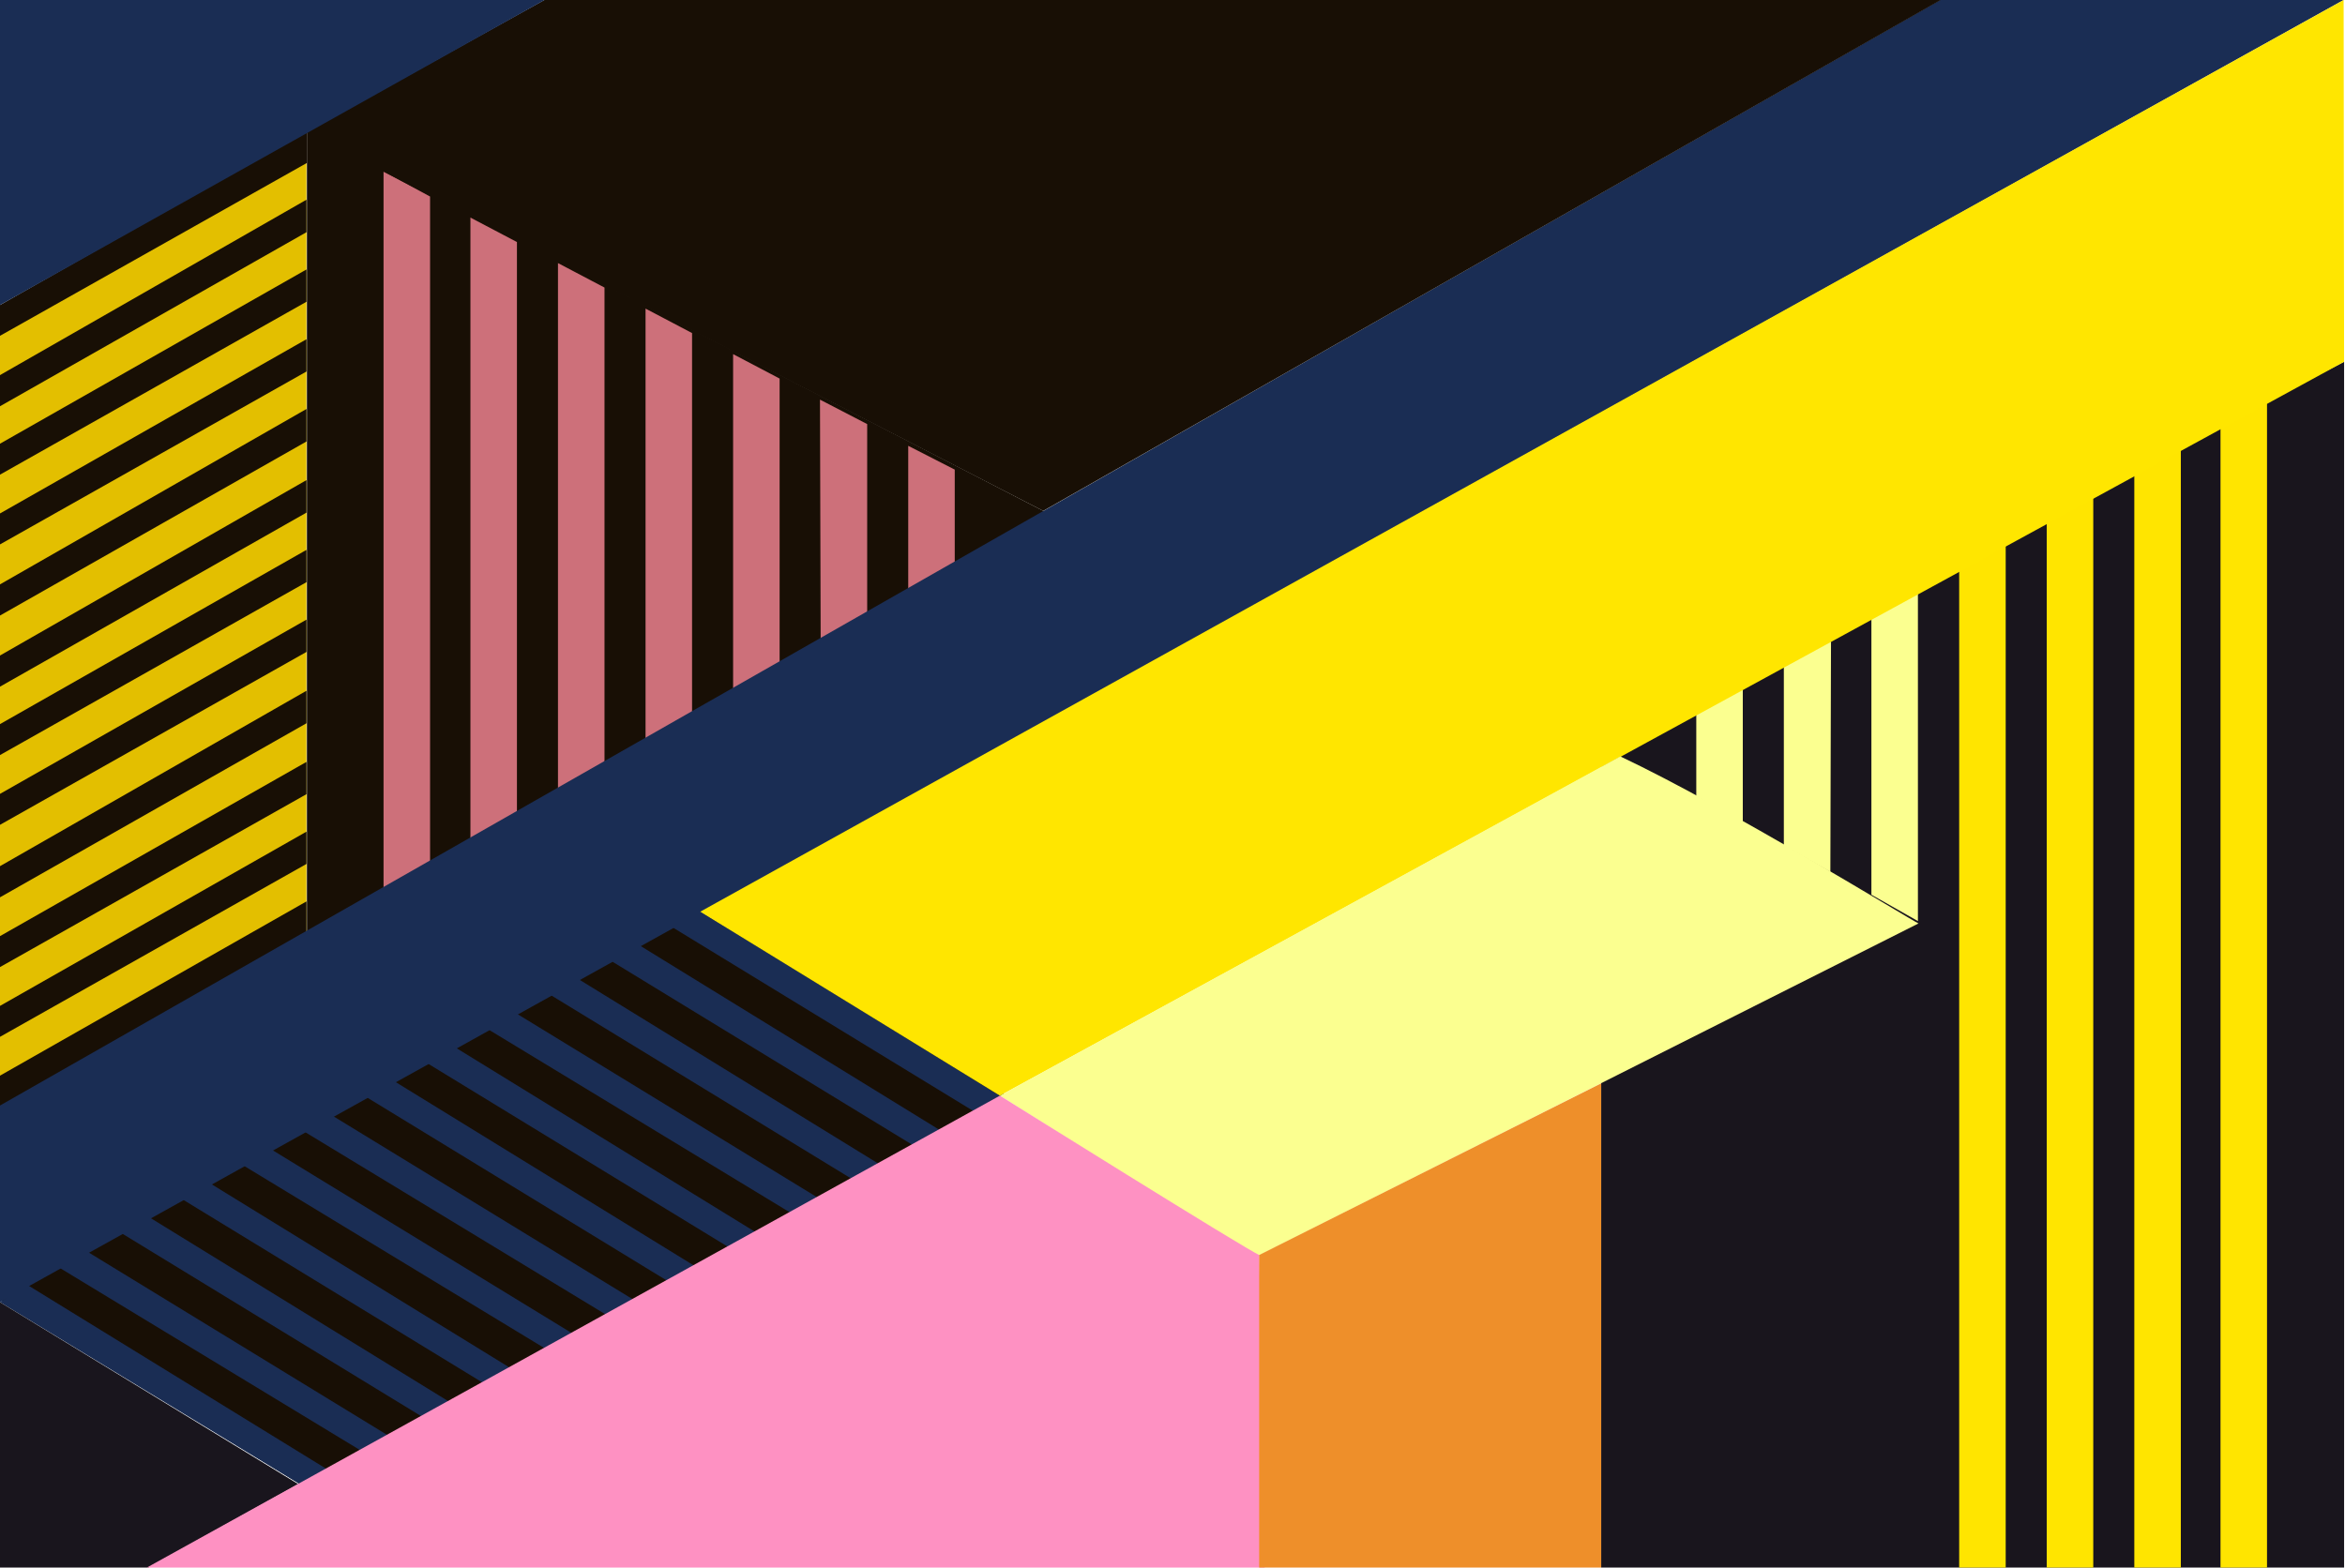
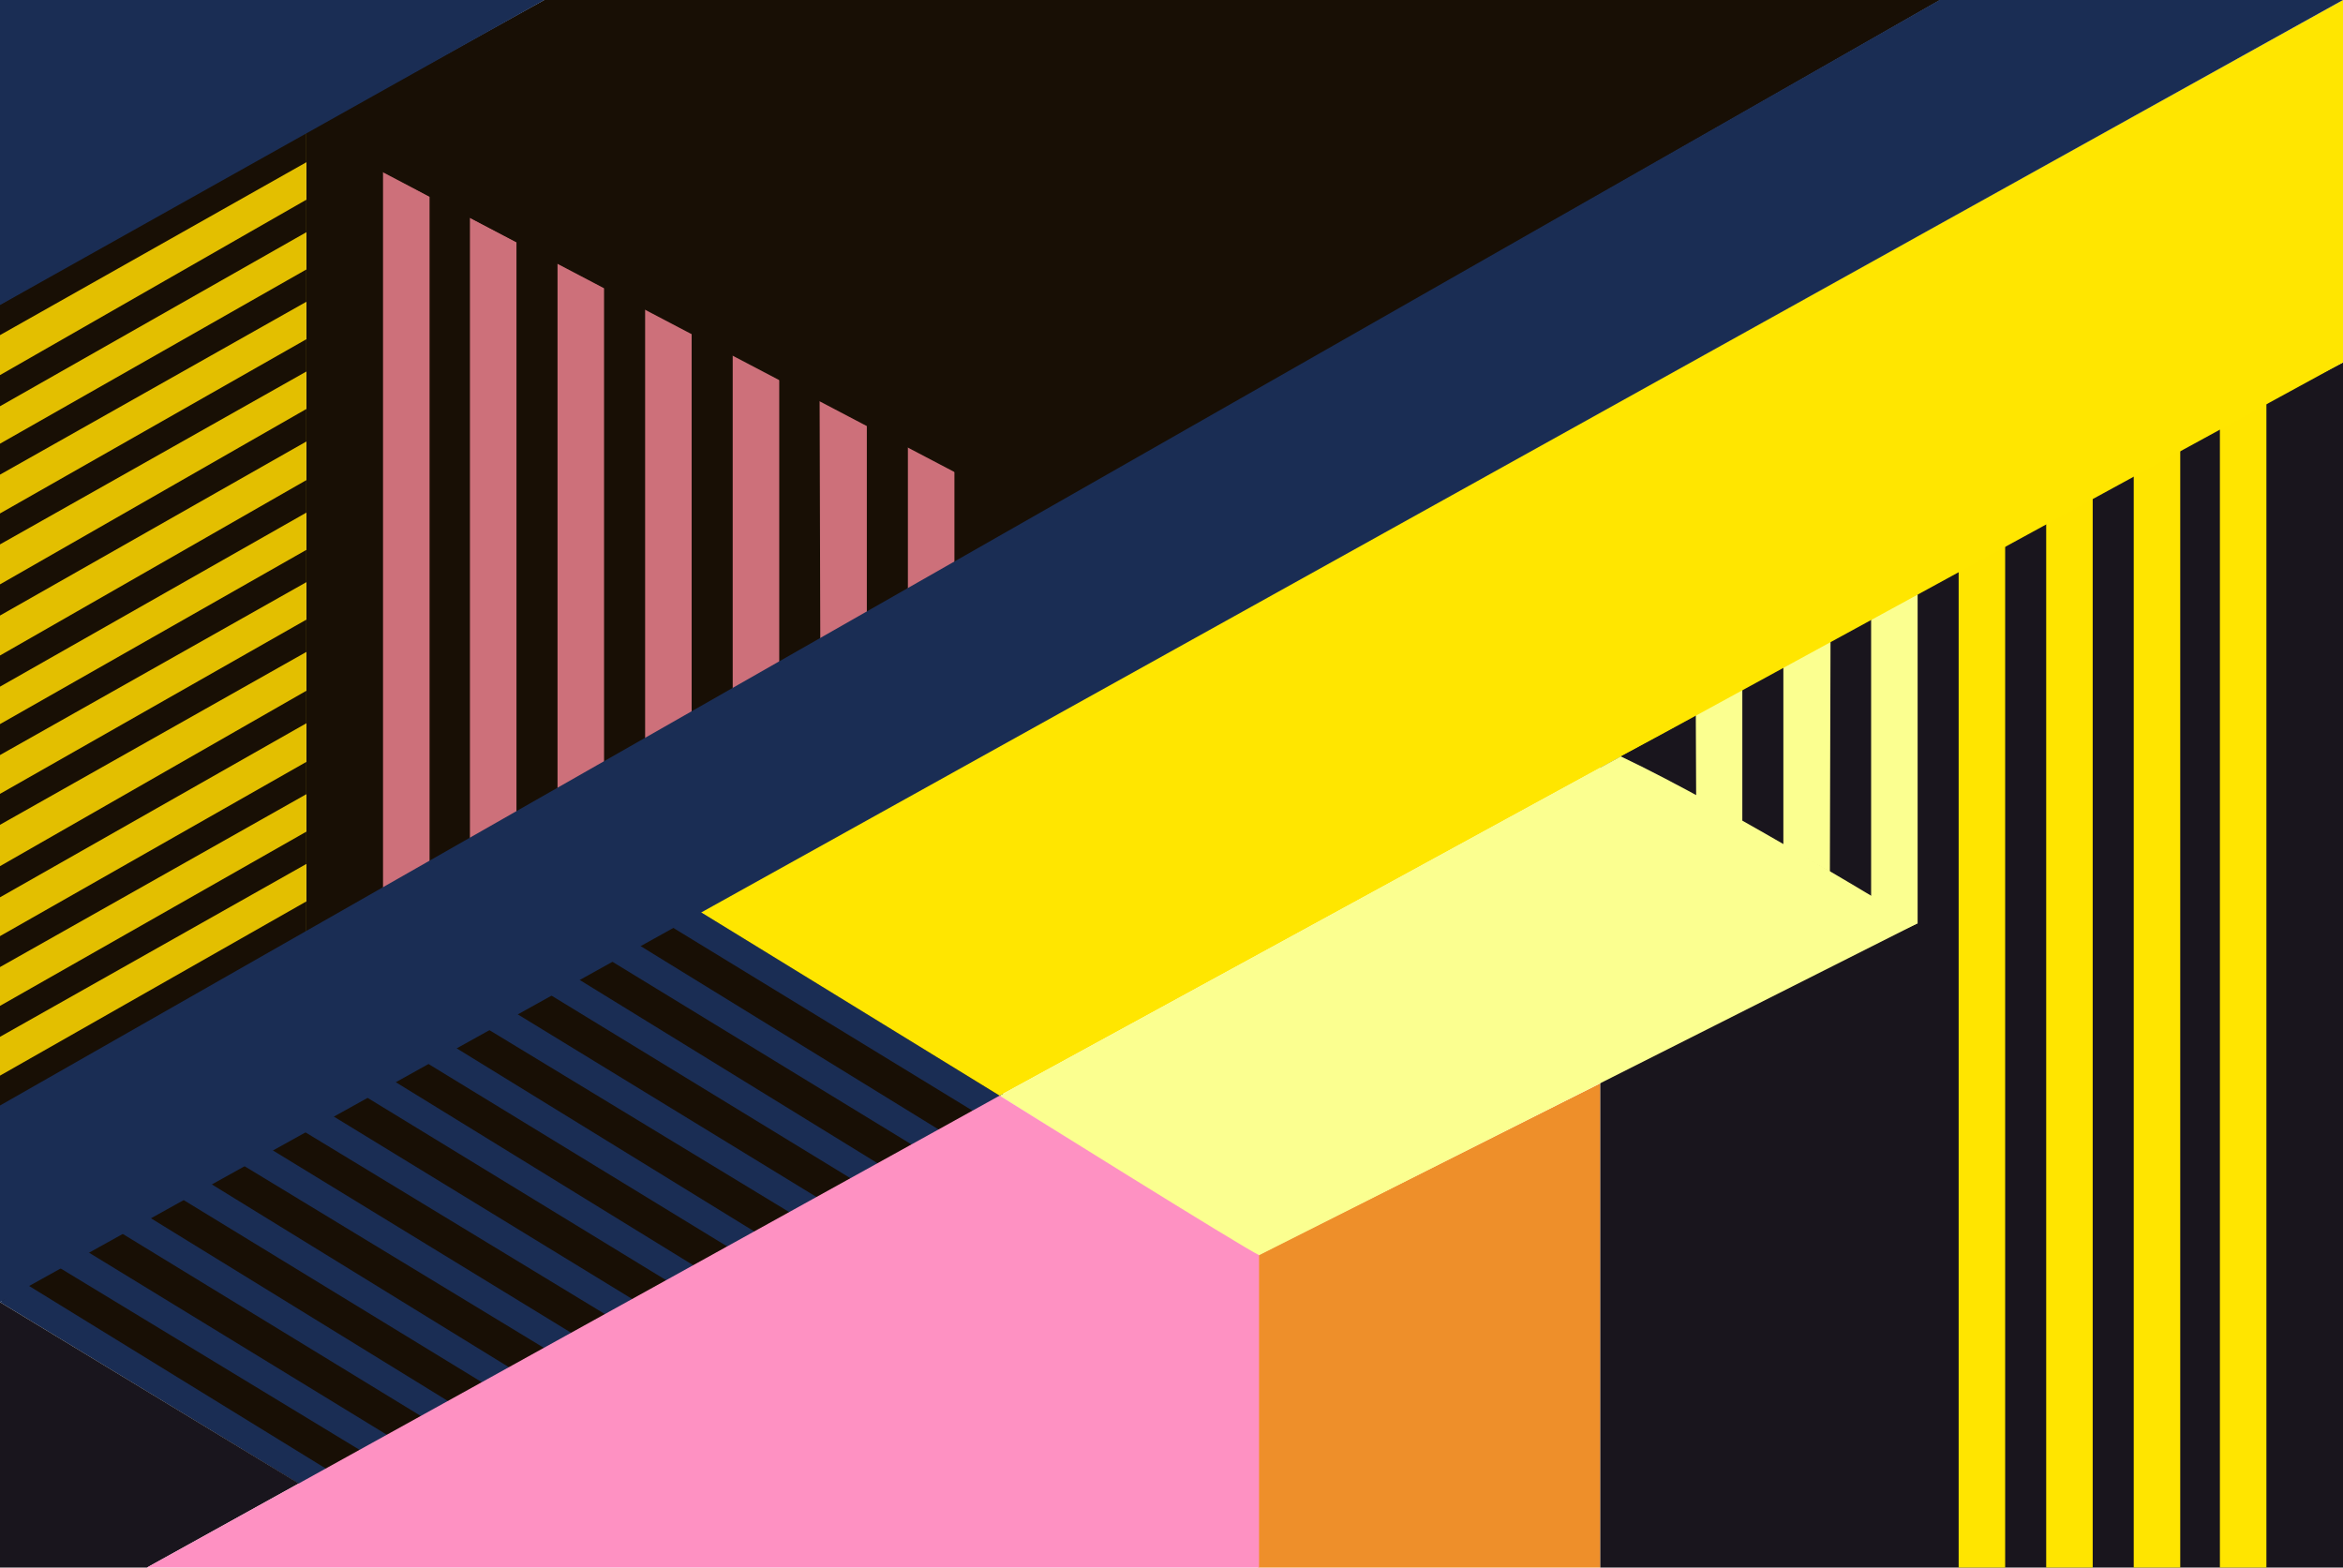
- <svg xmlns="http://www.w3.org/2000/svg" width="1714" height="1146" viewBox="0 0 1714 1146" fill="none">
-   <path d="M767.339 375.985L224.339 95.5V682L767.339 375.985Z" fill="#180F05" />
-   <path d="M314.339 143.672L280.339 125.297V651.714L314.339 632.346V143.672Z" fill="#CD707A" />
-   <path d="M377.839 176.946L343.839 159.067V615.461L377.839 596.589V176.946Z" fill="#CD707A" />
-   <path d="M441.839 210.219L407.839 192.341V579.704L441.839 560.336V210.219Z" fill="#CD707A" />
-   <path d="M505.839 243.493L471.839 225.614V542.954L505.839 523.586V243.493Z" fill="#CD707A" />
-   <path d="M569.839 276.766L535.839 258.888V506.701L569.839 487.333V276.766Z" fill="#CD707A" />
-   <path d="M633.839 310.04L599.339 292.161L599.839 470.448L633.839 451.08V310.04Z" fill="#CD707A" />
-   <path d="M697.839 343.313L663.839 325.932V434.195L697.839 414.826V343.313Z" fill="#CD707A" />
-   <path d="M1170.34 543.403L1713.34 264.5V1146H1170.34V543.403Z" fill="#19151D" />
+ <svg xmlns="http://www.w3.org/2000/svg" width="1713" height="1146" viewBox="0 0 1713 1146" fill="none">
+   <path d="M920 917.5V1146H1170V792.039L920 917.5Z" fill="#EE8F2A" />
+   <path d="M767.339 375.985L224 95.5V682L767.339 375.985Z" fill="#180F05" />
+   <path d="M314.056 143.672L280.035 125.297V651.714L314.056 632.346V143.672Z" fill="#CD707A" />
+   <path d="M377.596 176.946L343.575 159.067V615.461L377.596 596.589V176.946Z" fill="#CD707A" />
+   <path d="M441.636 210.219L407.615 192.341V579.704L441.636 560.336V210.219Z" fill="#CD707A" />
+   <path d="M505.676 243.493L471.655 225.614V542.954L505.676 523.586V243.493Z" fill="#CD707A" />
+   <path d="M569.716 276.766L535.695 258.888V506.701L569.716 487.333V276.766Z" fill="#CD707A" />
+   <path d="M633.756 310.039L599.234 292.161L599.734 470.448L633.756 451.079V310.039Z" fill="#CD707A" />
+   <path d="M697.796 343.313L663.774 325.932V434.195L697.796 414.827V343.313Z" fill="#CD707A" />
+   <path d="M1170 543.745L1713 265V1146H1170V543.745Z" fill="#19151D" />
  <path d="M1623 312.346L1657 294V1146H1623V312.346Z" fill="#FFE500" />
  <path d="M1560 345.801L1594 328V1146H1560V345.801Z" fill="#FFE500" />
  <path d="M1496 378.829L1530 361V1146H1496V378.829Z" fill="#FFE500" />
  <path d="M1432 411.845L1466 394V1146H1432V411.845Z" fill="#FFE500" />
-   <path d="M1367.84 444.744L1401.84 426.966V673.382L1367.84 654.123V444.744Z" fill="#FBFF90" />
+   <path d="M1368 452.5L1402 434.143V675L1368 690.5V452.5Z" fill="#FBFF90" />
  <path d="M1303.84 477.829L1338.34 460.052L1337.84 637.333L1303.84 618.074V477.829Z" fill="#FBFF90" />
  <path d="M1239.84 510.916L1273.84 493.632V601.284L1239.84 582.026V510.916Z" fill="#FBFF90" />
  <path d="M0 812L224 682.5V96L0 223.5V812Z" fill="#E3BF00" />
  <path d="M224 682.607L0 809V786.377L224 659V682.607Z" fill="#180F05" />
  <path d="M224 631.607L0 758V735.377L224 608V631.607Z" fill="#180F05" />
  <path d="M224 580.607L0 707V684.377L224 557V580.607Z" fill="#180F05" />
  <path d="M224 528.764L0 656V633.226L224 505V528.764Z" fill="#180F05" />
  <path d="M224 476.607L0 603V580.377L224 453V476.607Z" fill="#180F05" />
  <path d="M224 425.607L0 552V529.377L224 402V425.607Z" fill="#180F05" />
  <path d="M224 374.764L0 502V479.226L224 351V374.764Z" fill="#180F05" />
  <path d="M224 322.764L0 450V427.226L224 299V322.764Z" fill="#180F05" />
  <path d="M224 271.607L0 398V375.377L224 248V271.607Z" fill="#180F05" />
  <path d="M224 220.607L0 347V324.377L224 197V220.607Z" fill="#180F05" />
  <path d="M224 169.764L0 297V274.226L224 146V169.764Z" fill="#180F05" />
-   <path d="M224.339 119.107L0 245.5V223L224.339 95.5V119.107Z" fill="#180F05" />
-   <path d="M733.925 799.865L512.153 666.586L0.499 950.585L219.021 1084.83L733.925 799.865Z" fill="#180F05" />
+   <path d="M224 118.607L0 245V222.5L224 95V118.607Z" fill="#180F05" />
+   <path d="M733.924 799.865L512.152 666.586L0.499 950.586L219.021 1084.83L733.924 799.865Z" fill="#180F05" />
  <path d="M512.246 666.534L731.3 801.318L711.506 812.272L491.591 677.965L512.246 666.534Z" fill="#1A2D54" />
-   <path d="M467.624 691.229L686.678 826.013L666.884 836.968L446.969 702.66L467.624 691.229Z" fill="#1A2D54" />
+   <path d="M467.624 691.23L686.678 826.013L666.884 836.968L446.969 702.661L467.624 691.23Z" fill="#1A2D54" />
  <path d="M423.002 715.925L642.056 850.709L622.262 861.664L402.347 727.356L423.002 715.925Z" fill="#1A2D54" />
-   <path d="M377.642 741.029L597.434 875.404L577.508 886.432L356.85 752.536L377.642 741.029Z" fill="#1A2D54" />
+   <path d="M377.642 741.029L597.434 875.405L577.508 886.432L356.85 752.536L377.642 741.029Z" fill="#1A2D54" />
  <path d="M332.883 765.801L551.937 900.584L532.143 911.539L312.228 777.232L332.883 765.801Z" fill="#1A2D54" />
  <path d="M288.261 790.496L507.315 925.28L487.521 936.235L267.606 801.927L288.261 790.496Z" fill="#1A2D54" />
  <path d="M242.901 815.6L462.693 949.976L442.767 961.003L222.109 827.107L242.901 815.6Z" fill="#1A2D54" />
  <path d="M198.279 840.296L418.071 974.671L398.145 985.699L177.487 851.803L198.279 840.296Z" fill="#1A2D54" />
-   <path d="M153.52 865.067L372.574 999.851L352.78 1010.81L132.865 876.498L153.52 865.067Z" fill="#1A2D54" />
+   <path d="M153.52 865.068L372.574 999.851L352.78 1010.81L132.865 876.498L153.52 865.068Z" fill="#1A2D54" />
  <path d="M108.898 889.763L327.952 1024.55L308.158 1035.5L88.243 901.194L108.898 889.763Z" fill="#1A2D54" />
-   <path d="M63.538 914.867L283.33 1049.24L263.404 1060.27L42.746 926.374L63.538 914.867Z" fill="#1A2D54" />
-   <path d="M19.654 939.154L238.708 1073.94L218.914 1084.89L8.6066e-05 952L19.654 939.154Z" fill="#1A2D54" />
-   <path d="M8.6066e-05 952L7.43866e-05 808.216L1418 0H1713L8.6066e-05 952Z" fill="#1A2D54" />
-   <path d="M218 1085L8.6066e-05 952L7.43866e-05 1146H108.5L218 1085Z" fill="#19151D" />
-   <path d="M511.839 666.5L730.839 801L1713.34 264.5L1713 0L511.839 666.5Z" fill="#FFE600" />
-   <path d="M1184.34 552.999C1263.42 590.412 1397.06 672.79 1402.25 675.115L917.839 919L730.839 801L1184.34 552.999Z" fill="#FBFF90" />
-   <path d="M730.839 801.002C730.839 801.002 914.263 915.699 920.5 917.5L924.339 1146H107.339L730.839 801.002Z" fill="#FE91C2" />
-   <path d="M920.339 917.5V1146H1170.34L1170.34 792L920.339 917.5Z" fill="#EE8F2A" />
-   <path d="M762.5 373.5L223.839 96.5L397.839 0H1418.5L762.5 373.5Z" fill="#180F05" />
-   <path d="M398 0L0 223L7.43866e-05 0H398Z" fill="#1A2D54" />
+   <path d="M63.538 914.867L283.329 1049.24L263.404 1060.27L42.746 926.374L63.538 914.867Z" fill="#1A2D54" />
+   <path d="M19.654 939.154L238.707 1073.94L218.914 1084.89L0 952L19.654 939.154Z" fill="#1A2D54" />
+   <path d="M218.5 1084.5L0 952L0 1146H107.5L218.5 1084.5Z" fill="#19151D" />
+   <path d="M511.84 666.5L730.84 801L1713 265L1713 0L511.84 666.5Z" fill="#FFE600" />
+   <path d="M1239.5 524L1185 553L1239.96 581.478L1239.5 524Z" fill="#19151D" />
+   <path d="M1185 553C1264.08 590.413 1396.81 672.674 1402 675L917.839 919L730.839 801L1185 553Z" fill="#FBFF90" />
+   <path d="M730.839 801.002C730.839 801.002 914.263 915.699 920.5 917.5V1146H107.339L730.839 801.002Z" fill="#FE91C2" />
+   <path d="M758.666 377L223.838 96.5L397.838 0H1418.5L758.666 377Z" fill="#180F05" />
+   <path d="M398 0L0 223V0H398Z" fill="#1A2D54" />
+   <path d="M0 952L0 808.216L1418 0H1713L0 952Z" fill="#1A2D54" />
</svg>
